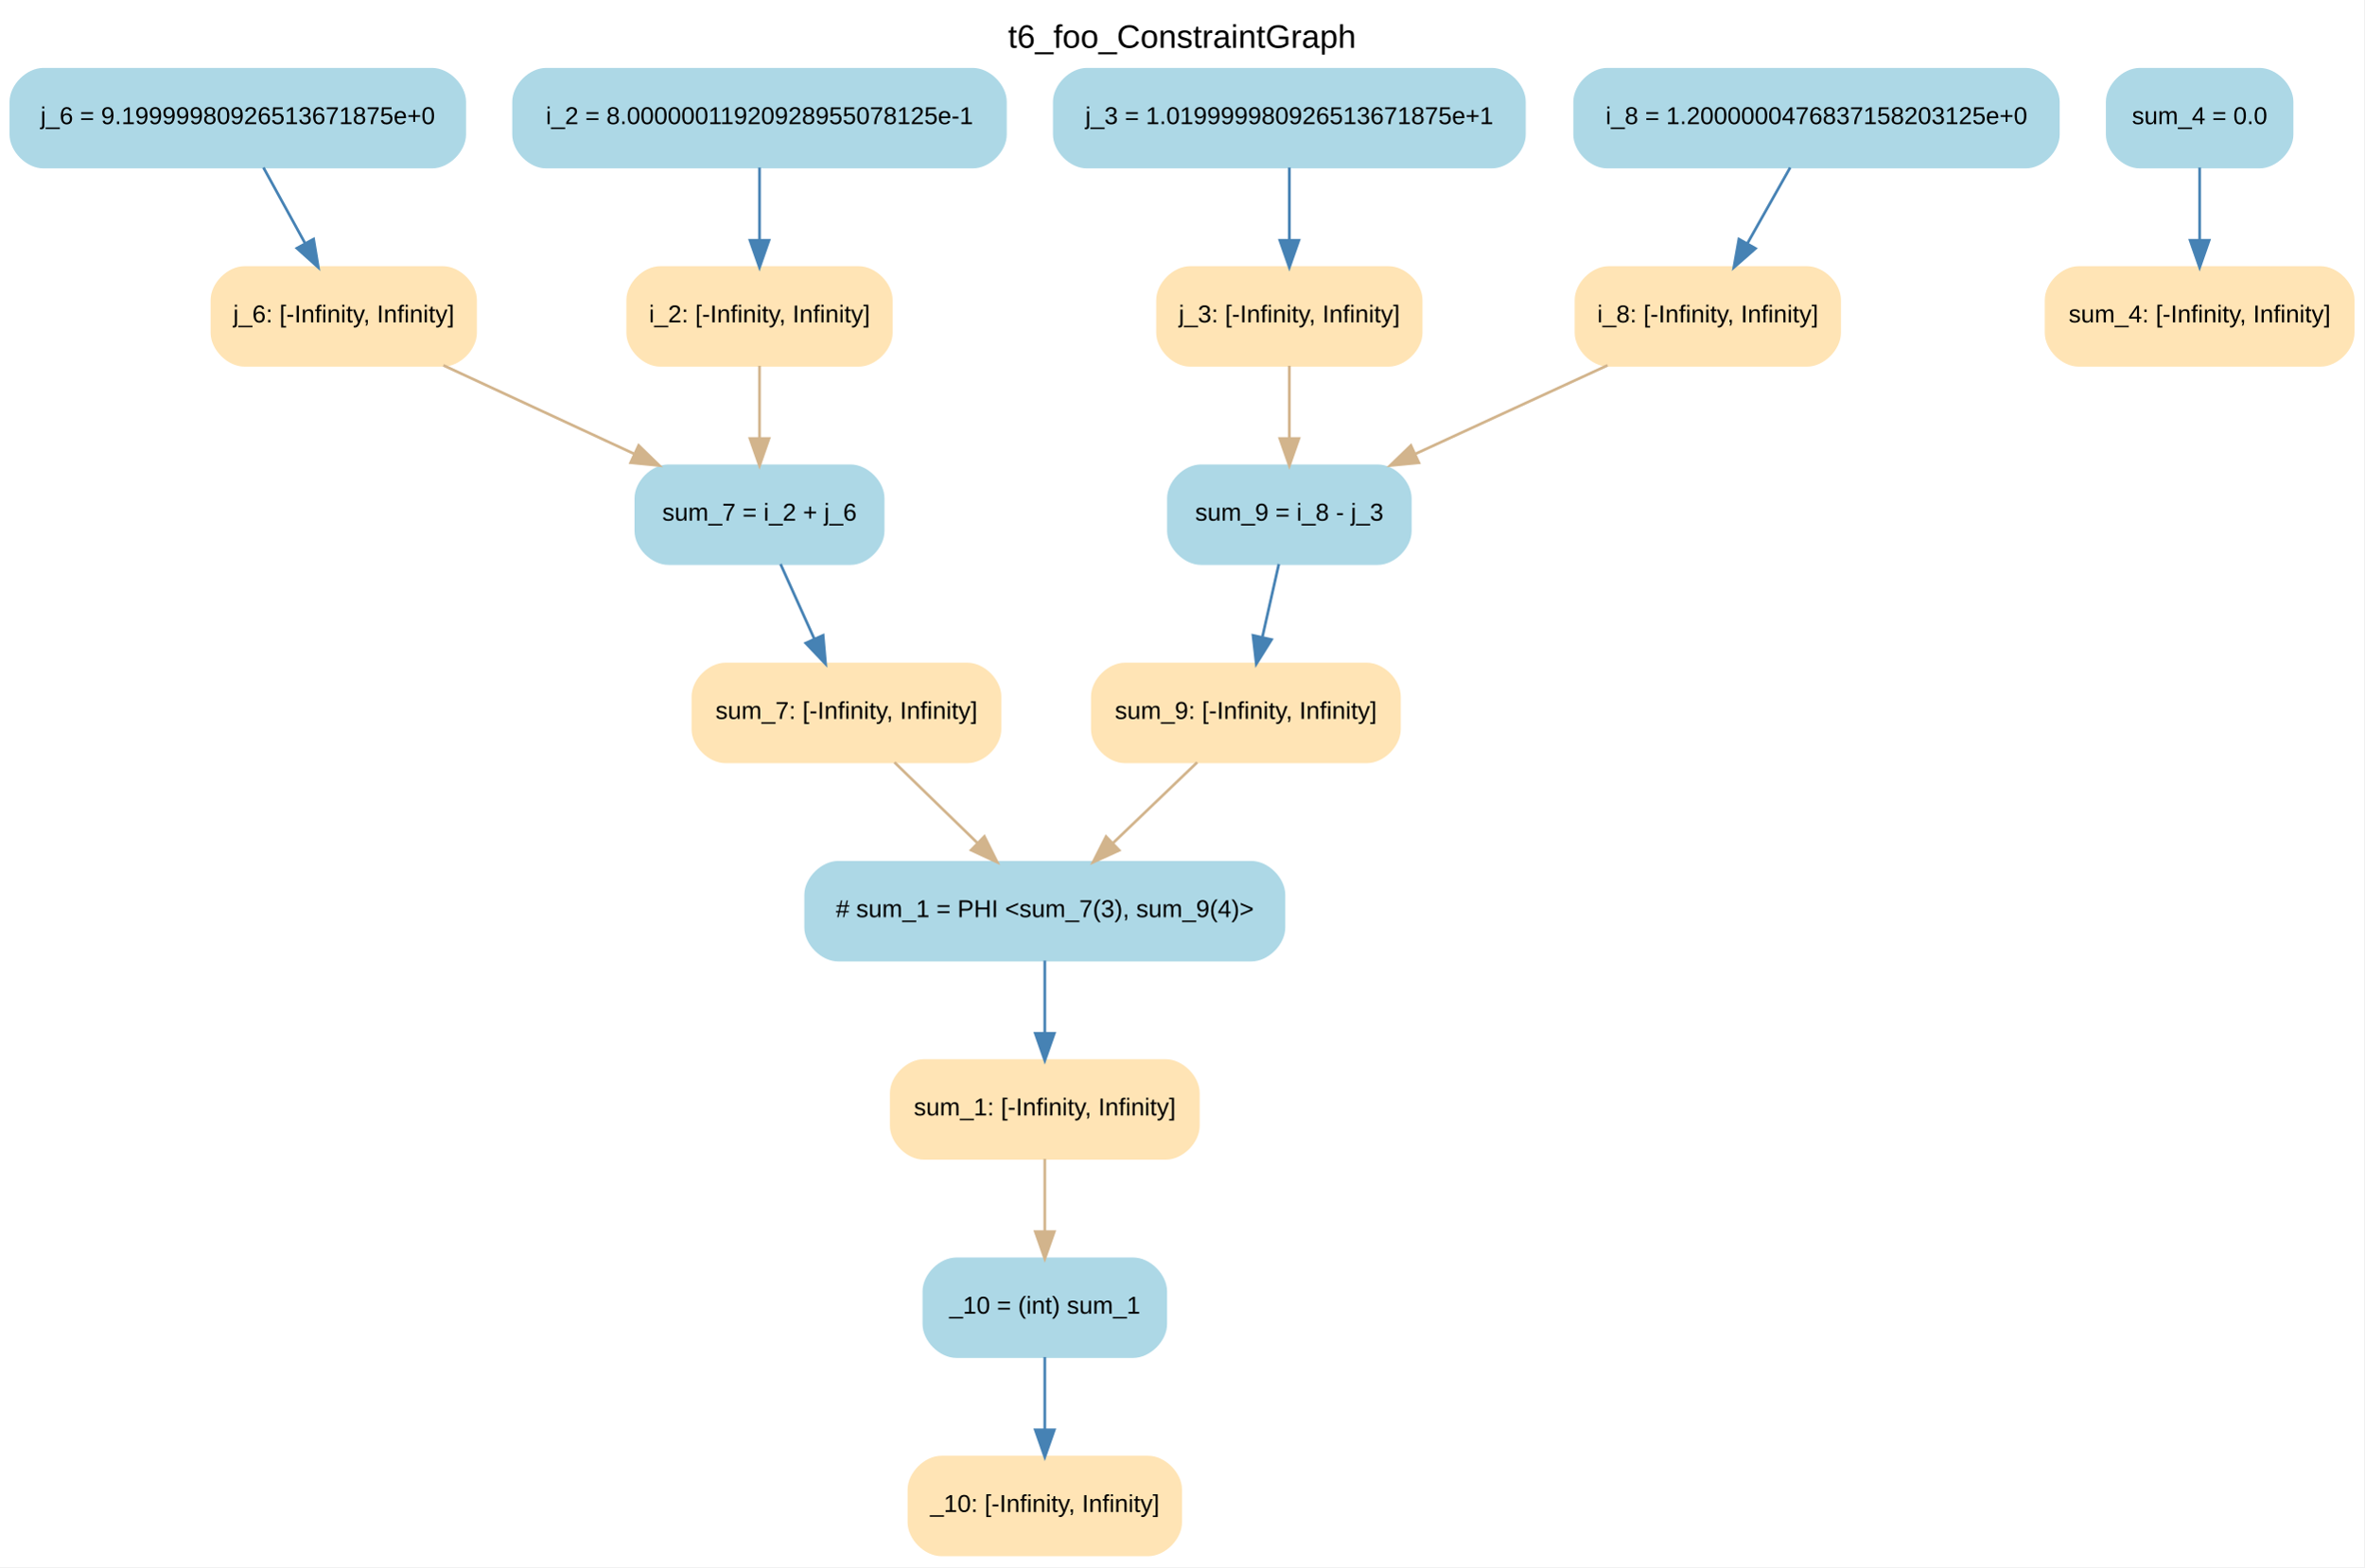
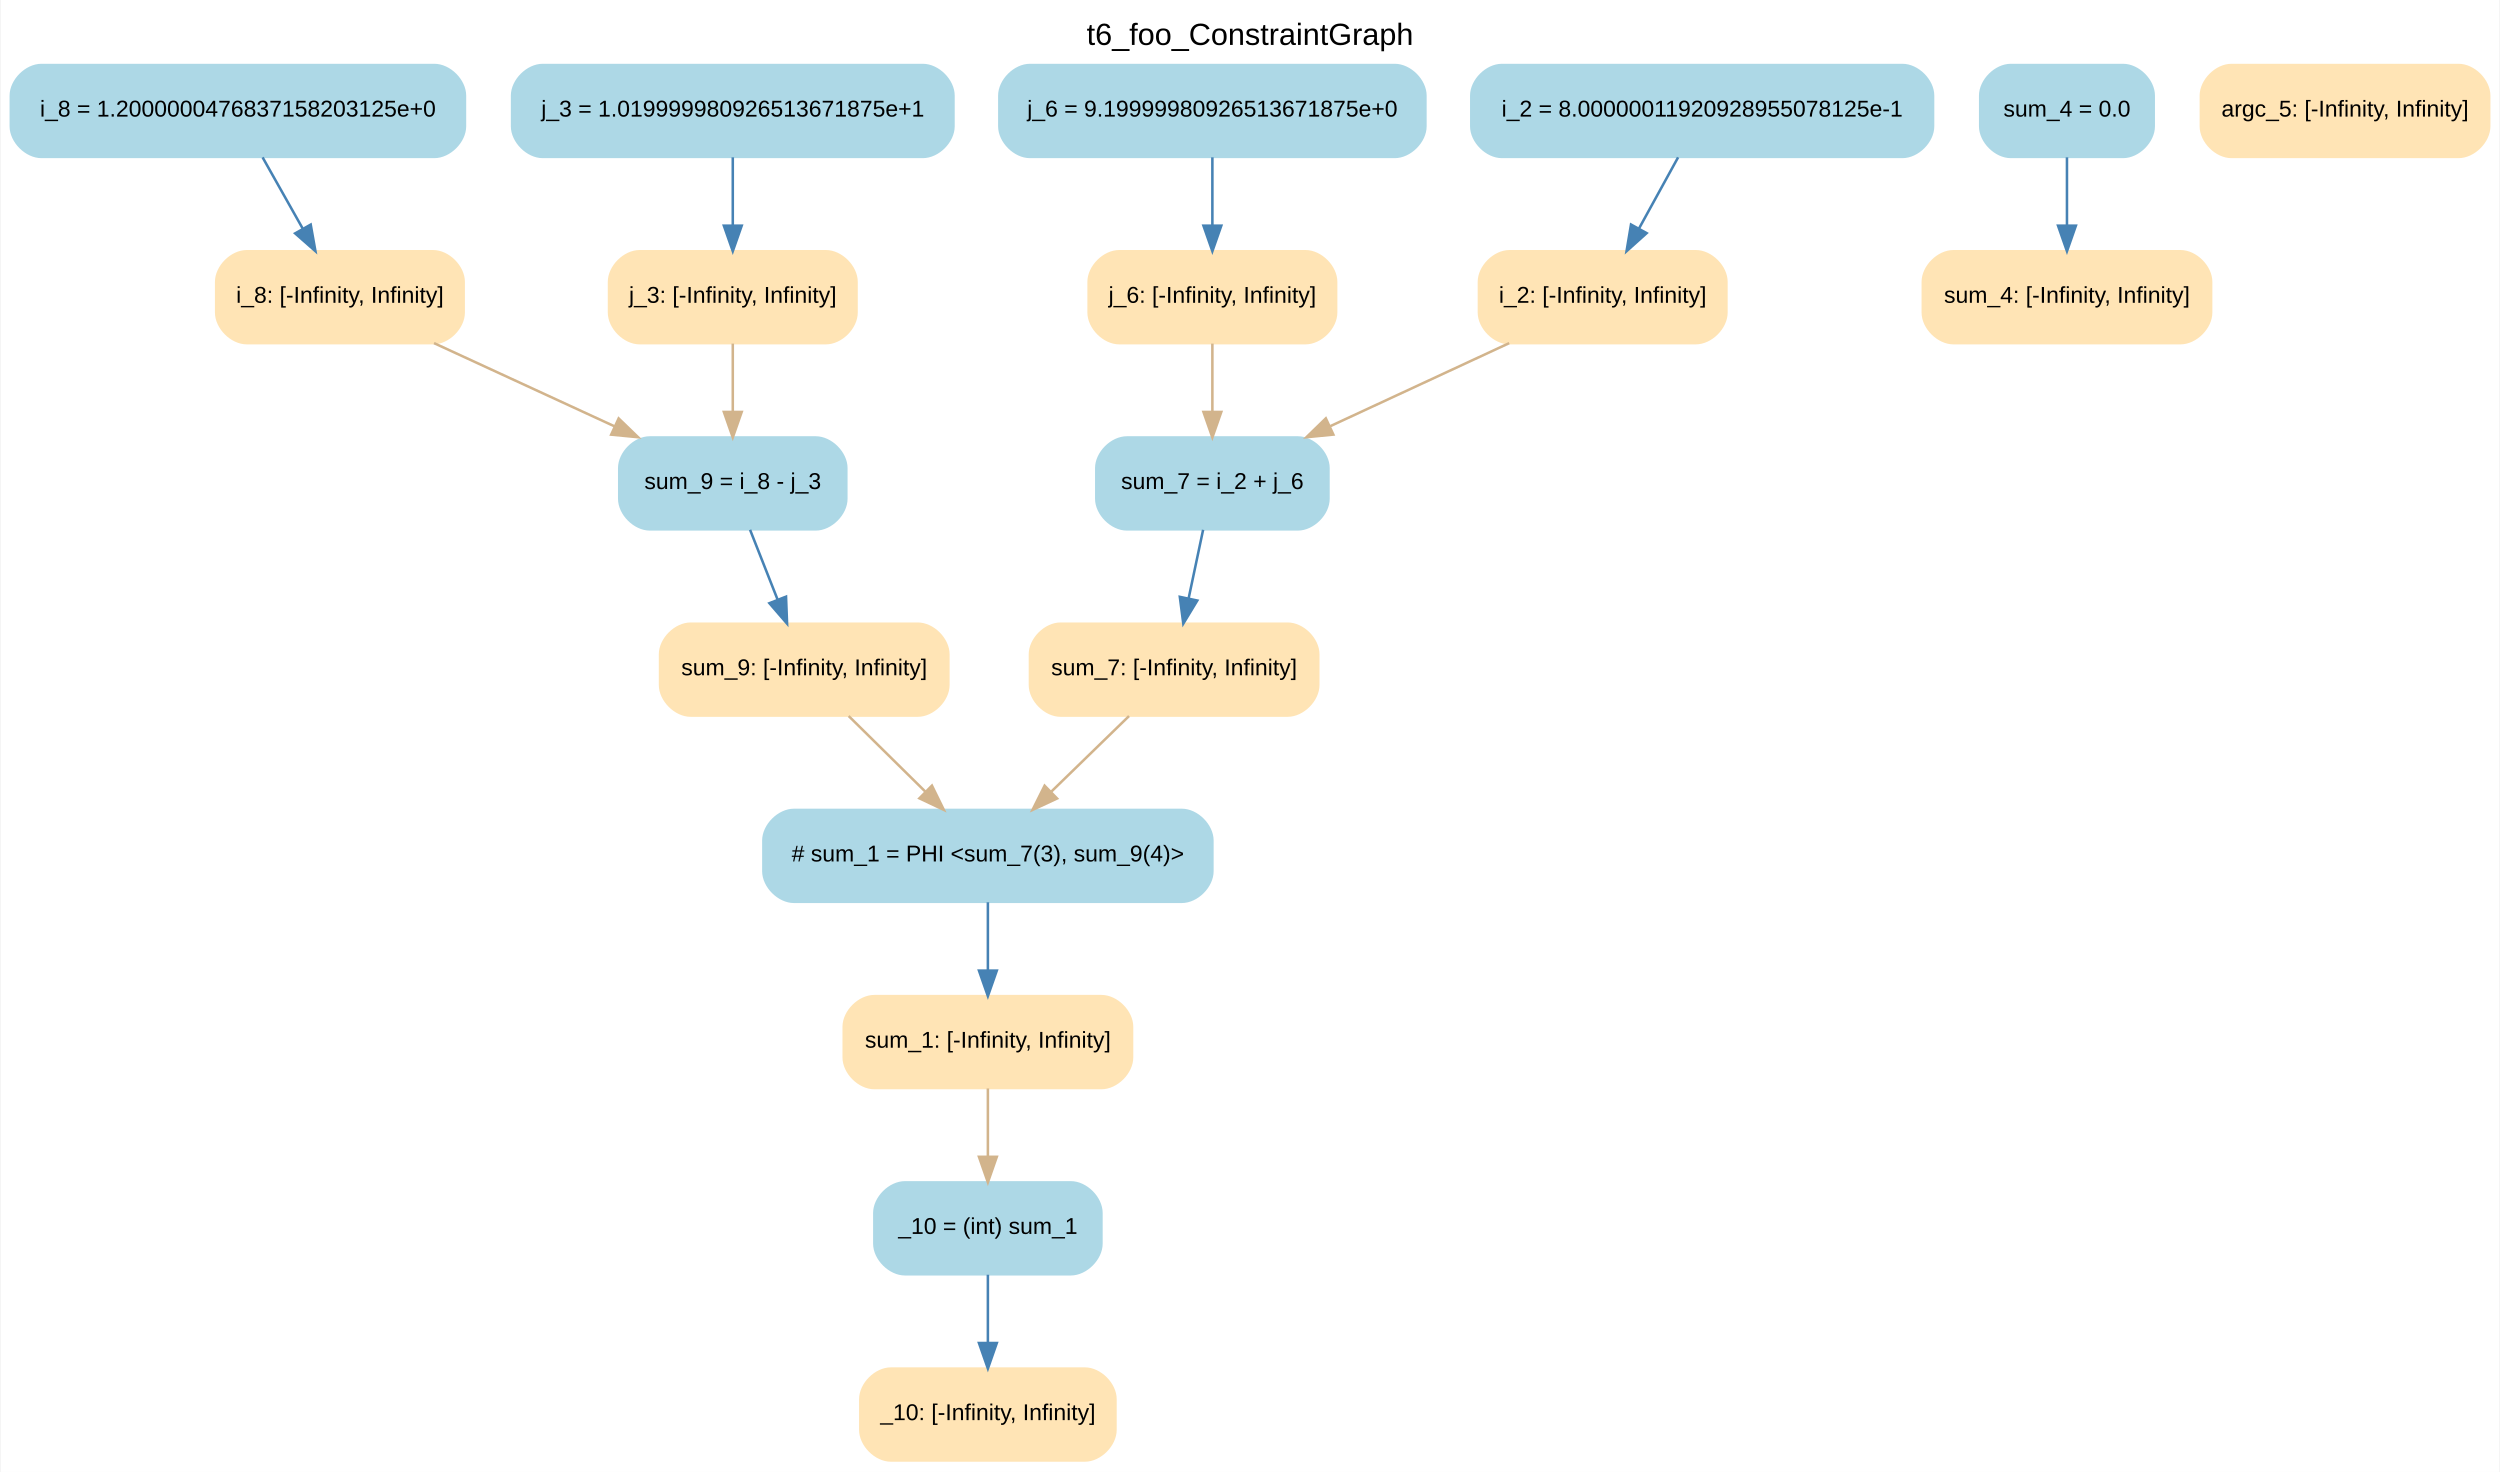
- <svg xmlns="http://www.w3.org/2000/svg" width="870pt" height="577pt" viewBox="0.00 0.00 870.00 577.00">
+ <svg xmlns="http://www.w3.org/2000/svg" width="980pt" height="577pt" viewBox="0.00 0.00 979.50 577.00">
  <g id="graph0" class="graph" transform="scale(1 1) rotate(0) translate(4 573)">
-     <polygon fill="white" stroke="none" points="-4,4 -4,-573 866,-573 866,4 -4,4" />
-     <text text-anchor="middle" x="431" y="-555.4" font-family="Arial" font-size="12.00">t6_foo_ConstraintGraph</text>
+     <polygon fill="white" stroke="none" points="-4,4 -4,-573 975.5,-573 975.5,4 -4,4" />
+     <text text-anchor="middle" x="485.75" y="-555.4" font-family="Arial" font-size="12.00">t6_foo_ConstraintGraph</text>
    <g id="node1" class="node">
-       <path fill="lightblue" stroke="lightblue" d="M438,-365.5C438,-365.5 503,-365.5 503,-365.5 509,-365.5 515,-371.5 515,-377.5 515,-377.5 515,-389.5 515,-389.5 515,-395.5 509,-401.5 503,-401.5 503,-401.5 438,-401.5 438,-401.5 432,-401.5 426,-395.5 426,-389.5 426,-389.5 426,-377.5 426,-377.5 426,-371.5 432,-365.5 438,-365.5" />
-       <text text-anchor="middle" x="470.5" y="-381.3" font-family="Arial" font-size="9.00">sum_9 = i_8 - j_3</text>
+       <path fill="lightblue" stroke="lightblue" d="M12,-511.5C12,-511.5 166,-511.5 166,-511.5 172,-511.5 178,-517.5 178,-523.5 178,-523.5 178,-535.5 178,-535.5 178,-541.5 172,-547.5 166,-547.5 166,-547.5 12,-547.5 12,-547.5 6,-547.5 0,-541.5 0,-535.5 0,-535.5 0,-523.5 0,-523.5 0,-517.5 6,-511.5 12,-511.5" />
+       <text text-anchor="middle" x="89" y="-527.3" font-family="Arial" font-size="9.00">i_8 = 1.2000000476837158203125e+0</text>
    </g>
    <g id="node2" class="node">
-       <path fill="moccasin" stroke="moccasin" d="M410,-292.5C410,-292.5 499,-292.5 499,-292.5 505,-292.5 511,-298.5 511,-304.5 511,-304.5 511,-316.5 511,-316.5 511,-322.5 505,-328.5 499,-328.5 499,-328.5 410,-328.5 410,-328.5 404,-328.5 398,-322.5 398,-316.5 398,-316.5 398,-304.5 398,-304.5 398,-298.5 404,-292.5 410,-292.5" />
-       <text text-anchor="middle" x="454.5" y="-308.3" font-family="Arial" font-size="9.00">sum_9: [-Infinity, Infinity]</text>
+       <path fill="moccasin" stroke="moccasin" d="M92.5,-438.5C92.5,-438.5 165.5,-438.5 165.5,-438.5 171.5,-438.5 177.5,-444.5 177.5,-450.5 177.5,-450.5 177.5,-462.5 177.5,-462.5 177.5,-468.5 171.5,-474.5 165.5,-474.5 165.5,-474.5 92.5,-474.5 92.5,-474.5 86.5,-474.5 80.5,-468.5 80.5,-462.5 80.5,-462.5 80.5,-450.5 80.5,-450.5 80.5,-444.5 86.5,-438.5 92.5,-438.5" />
+       <text text-anchor="middle" x="129" y="-454.3" font-family="Arial" font-size="9.00">i_8: [-Infinity, Infinity]</text>
    </g>
    <g id="edge1" class="edge">
-       <path fill="none" stroke="steelblue" d="M466.627,-365.313C464.819,-357.289 462.623,-347.547 460.6,-338.569" />
-       <polygon fill="steelblue" stroke="steelblue" points="463.95,-337.515 458.337,-328.529 457.122,-339.054 463.95,-337.515" />
+       <path fill="none" stroke="steelblue" d="M98.683,-511.313C103.4,-502.941 109.171,-492.697 114.407,-483.403" />
+       <polygon fill="steelblue" stroke="steelblue" points="117.547,-484.959 119.406,-474.529 111.448,-481.523 117.547,-484.959" />
+     </g>
+     <g id="node3" class="node">
+       <path fill="lightblue" stroke="lightblue" d="M250.5,-365.5C250.5,-365.5 315.5,-365.5 315.5,-365.5 321.5,-365.5 327.5,-371.5 327.5,-377.5 327.5,-377.5 327.5,-389.5 327.5,-389.5 327.5,-395.5 321.5,-401.5 315.5,-401.5 315.5,-401.5 250.5,-401.5 250.5,-401.5 244.5,-401.5 238.5,-395.5 238.5,-389.5 238.5,-389.5 238.5,-377.5 238.5,-377.5 238.5,-371.5 244.5,-365.5 250.5,-365.5" />
+       <text text-anchor="middle" x="283" y="-381.3" font-family="Arial" font-size="9.00">sum_9 = i_8 - j_3</text>
+     </g>
+     <g id="edge10" class="edge">
+       <path fill="none" stroke="tan" d="M165.887,-438.494C187.159,-428.686 214.099,-416.266 236.776,-405.811" />
+       <polygon fill="tan" stroke="tan" points="238.264,-408.979 245.88,-401.614 235.334,-402.622 238.264,-408.979" />
+     </g>
+     <g id="node4" class="node">
+       <path fill="moccasin" stroke="moccasin" d="M266.5,-292.5C266.5,-292.5 355.5,-292.5 355.5,-292.5 361.5,-292.5 367.5,-298.5 367.5,-304.5 367.5,-304.5 367.5,-316.5 367.5,-316.5 367.5,-322.5 361.5,-328.5 355.5,-328.5 355.5,-328.5 266.5,-328.5 266.5,-328.5 260.5,-328.5 254.5,-322.5 254.5,-316.5 254.5,-316.5 254.5,-304.5 254.5,-304.5 254.5,-298.5 260.5,-292.5 266.5,-292.5" />
+       <text text-anchor="middle" x="311" y="-308.3" font-family="Arial" font-size="9.00">sum_9: [-Infinity, Infinity]</text>
+     </g>
+     <g id="edge2" class="edge">
+       <path fill="none" stroke="steelblue" d="M289.778,-365.313C293.011,-357.115 296.951,-347.123 300.555,-337.985" />
+       <polygon fill="steelblue" stroke="steelblue" points="303.872,-339.116 304.284,-328.529 297.36,-336.548 303.872,-339.116" />
+     </g>
+     <g id="node5" class="node">
+       <path fill="lightblue" stroke="lightblue" d="M307,-219.5C307,-219.5 459,-219.5 459,-219.5 465,-219.5 471,-225.5 471,-231.5 471,-231.5 471,-243.5 471,-243.5 471,-249.5 465,-255.5 459,-255.5 459,-255.5 307,-255.5 307,-255.5 301,-255.5 295,-249.5 295,-243.5 295,-243.5 295,-231.5 295,-231.5 295,-225.5 301,-219.5 307,-219.5" />
+       <text text-anchor="middle" x="383" y="-235.3" font-family="Arial" font-size="9.00"># sum_1 = PHI &lt;sum_7(3), sum_9(4)&gt;</text>
+     </g>
+     <g id="edge12" class="edge">
+       <path fill="none" stroke="tan" d="M328.429,-292.313C337.45,-283.417 348.613,-272.409 358.488,-262.672" />
+       <polygon fill="tan" stroke="tan" points="361.068,-265.042 365.731,-255.529 356.153,-260.058 361.068,-265.042" />
+     </g>
+     <g id="node6" class="node">
+       <path fill="moccasin" stroke="moccasin" d="M338.5,-146.5C338.5,-146.5 427.5,-146.5 427.5,-146.5 433.5,-146.5 439.5,-152.5 439.5,-158.5 439.5,-158.5 439.5,-170.5 439.5,-170.5 439.5,-176.5 433.5,-182.5 427.5,-182.5 427.5,-182.5 338.5,-182.5 338.5,-182.5 332.5,-182.5 326.5,-176.5 326.5,-170.5 326.5,-170.5 326.5,-158.5 326.5,-158.5 326.5,-152.5 332.5,-146.5 338.5,-146.5" />
+       <text text-anchor="middle" x="383" y="-162.3" font-family="Arial" font-size="9.00">sum_1: [-Infinity, Infinity]</text>
+     </g>
+     <g id="edge3" class="edge">
+       <path fill="none" stroke="steelblue" d="M383,-219.313C383,-211.289 383,-201.547 383,-192.569" />
+       <polygon fill="steelblue" stroke="steelblue" points="386.5,-192.529 383,-182.529 379.5,-192.529 386.5,-192.529" />
+     </g>
+     <g id="node13" class="node">
+       <path fill="lightblue" stroke="lightblue" d="M350.5,-73.5C350.5,-73.5 415.5,-73.5 415.5,-73.5 421.5,-73.5 427.5,-79.5 427.5,-85.5 427.5,-85.5 427.5,-97.5 427.5,-97.5 427.5,-103.5 421.5,-109.5 415.5,-109.5 415.5,-109.5 350.5,-109.5 350.5,-109.5 344.5,-109.5 338.5,-103.5 338.5,-97.5 338.5,-97.5 338.5,-85.5 338.5,-85.5 338.5,-79.5 344.5,-73.5 350.5,-73.5" />
+       <text text-anchor="middle" x="383" y="-89.3" font-family="Arial" font-size="9.00">_10 = (int) sum_1</text>
+     </g>
+     <g id="edge16" class="edge">
+       <path fill="none" stroke="tan" d="M383,-146.313C383,-138.289 383,-128.547 383,-119.569" />
+       <polygon fill="tan" stroke="tan" points="386.5,-119.529 383,-109.529 379.5,-119.529 386.5,-119.529" />
+     </g>
+     <g id="node7" class="node">
+       <path fill="lightblue" stroke="lightblue" d="M784,-511.5C784,-511.5 828,-511.5 828,-511.5 834,-511.5 840,-517.5 840,-523.5 840,-523.5 840,-535.5 840,-535.5 840,-541.5 834,-547.5 828,-547.5 828,-547.5 784,-547.5 784,-547.5 778,-547.5 772,-541.5 772,-535.5 772,-535.5 772,-523.5 772,-523.5 772,-517.5 778,-511.5 784,-511.5" />
+       <text text-anchor="middle" x="806" y="-527.3" font-family="Arial" font-size="9.00">sum_4 = 0.0</text>
+     </g>
+     <g id="node8" class="node">
+       <path fill="moccasin" stroke="moccasin" d="M761.5,-438.5C761.5,-438.5 850.5,-438.5 850.5,-438.5 856.5,-438.5 862.5,-444.5 862.5,-450.5 862.5,-450.5 862.5,-462.5 862.5,-462.5 862.5,-468.5 856.5,-474.5 850.5,-474.5 850.5,-474.5 761.5,-474.5 761.5,-474.5 755.5,-474.5 749.5,-468.5 749.5,-462.5 749.5,-462.5 749.5,-450.5 749.5,-450.5 749.5,-444.5 755.5,-438.5 761.5,-438.5" />
+       <text text-anchor="middle" x="806" y="-454.3" font-family="Arial" font-size="9.00">sum_4: [-Infinity, Infinity]</text>
+     </g>
+     <g id="edge4" class="edge">
+       <path fill="none" stroke="steelblue" d="M806,-511.313C806,-503.289 806,-493.547 806,-484.569" />
+       <polygon fill="steelblue" stroke="steelblue" points="809.5,-484.529 806,-474.529 802.5,-484.529 809.5,-484.529" />
+     </g>
+     <g id="node9" class="node">
+       <path fill="lightblue" stroke="lightblue" d="M399.5,-511.5C399.5,-511.5 542.5,-511.5 542.5,-511.5 548.5,-511.5 554.5,-517.5 554.5,-523.5 554.5,-523.5 554.5,-535.5 554.5,-535.5 554.5,-541.5 548.5,-547.5 542.5,-547.5 542.5,-547.5 399.5,-547.5 399.5,-547.5 393.5,-547.5 387.5,-541.5 387.5,-535.5 387.5,-535.5 387.5,-523.5 387.5,-523.5 387.5,-517.5 393.5,-511.5 399.5,-511.5" />
+       <text text-anchor="middle" x="471" y="-527.3" font-family="Arial" font-size="9.00">j_6 = 9.19999980926513671875e+0</text>
+     </g>
+     <g id="node10" class="node">
+       <path fill="moccasin" stroke="moccasin" d="M434.5,-438.5C434.5,-438.5 507.5,-438.5 507.5,-438.5 513.5,-438.5 519.5,-444.5 519.5,-450.5 519.5,-450.5 519.5,-462.5 519.5,-462.5 519.5,-468.5 513.5,-474.5 507.5,-474.5 507.5,-474.5 434.5,-474.5 434.5,-474.5 428.5,-474.5 422.5,-468.5 422.5,-462.5 422.5,-462.5 422.5,-450.5 422.5,-450.5 422.5,-444.5 428.5,-438.5 434.5,-438.5" />
+       <text text-anchor="middle" x="471" y="-454.3" font-family="Arial" font-size="9.00">j_6: [-Infinity, Infinity]</text>
+     </g>
+     <g id="edge5" class="edge">
+       <path fill="none" stroke="steelblue" d="M471,-511.313C471,-503.289 471,-493.547 471,-484.569" />
+       <polygon fill="steelblue" stroke="steelblue" points="474.5,-484.529 471,-474.529 467.5,-484.529 474.5,-484.529" />
+     </g>
+     <g id="node17" class="node">
+       <path fill="lightblue" stroke="lightblue" d="M437.5,-365.5C437.5,-365.5 504.5,-365.5 504.5,-365.5 510.5,-365.5 516.5,-371.5 516.5,-377.5 516.5,-377.5 516.5,-389.5 516.5,-389.5 516.5,-395.5 510.5,-401.5 504.5,-401.5 504.5,-401.5 437.5,-401.5 437.5,-401.5 431.5,-401.5 425.5,-395.5 425.5,-389.5 425.5,-389.5 425.5,-377.5 425.5,-377.5 425.5,-371.5 431.5,-365.5 437.5,-365.5" />
+       <text text-anchor="middle" x="471" y="-381.3" font-family="Arial" font-size="9.00">sum_7 = i_2 + j_6</text>
+     </g>
+     <g id="edge15" class="edge">
+       <path fill="none" stroke="tan" d="M471,-438.313C471,-430.289 471,-420.547 471,-411.569" />
+       <polygon fill="tan" stroke="tan" points="474.5,-411.529 471,-401.529 467.5,-411.529 474.5,-411.529" />
    </g>
    <g id="node11" class="node">
-       <path fill="lightblue" stroke="lightblue" d="M304.5,-219.5C304.5,-219.5 456.5,-219.5 456.5,-219.5 462.5,-219.5 468.5,-225.5 468.5,-231.5 468.5,-231.5 468.5,-243.5 468.5,-243.5 468.5,-249.5 462.5,-255.5 456.5,-255.5 456.5,-255.5 304.5,-255.5 304.5,-255.5 298.5,-255.5 292.5,-249.5 292.5,-243.5 292.5,-243.5 292.5,-231.5 292.5,-231.5 292.5,-225.5 298.5,-219.5 304.5,-219.5" />
-       <text text-anchor="middle" x="380.5" y="-235.3" font-family="Arial" font-size="9.00"># sum_1 = PHI &lt;sum_7(3), sum_9(4)&gt;</text>
+       <path fill="lightblue" stroke="lightblue" d="M208.5,-511.5C208.5,-511.5 357.5,-511.5 357.5,-511.5 363.5,-511.5 369.5,-517.5 369.5,-523.5 369.5,-523.5 369.5,-535.5 369.5,-535.5 369.5,-541.5 363.5,-547.5 357.5,-547.5 357.5,-547.5 208.5,-547.5 208.5,-547.5 202.5,-547.5 196.5,-541.5 196.5,-535.5 196.5,-535.5 196.5,-523.5 196.5,-523.5 196.5,-517.5 202.5,-511.5 208.5,-511.5" />
+       <text text-anchor="middle" x="283" y="-527.3" font-family="Arial" font-size="9.00">j_3 = 1.019999980926513671875e+1</text>
    </g>
-     <g id="edge10" class="edge">
-       <path fill="none" stroke="tan" d="M436.587,-292.313C427.315,-283.417 415.842,-272.409 405.693,-262.672" />
-       <polygon fill="tan" stroke="tan" points="407.887,-259.927 398.248,-255.529 403.041,-264.978 407.887,-259.927" />
+     <g id="node12" class="node">
+       <path fill="moccasin" stroke="moccasin" d="M246.5,-438.5C246.5,-438.5 319.5,-438.5 319.5,-438.5 325.5,-438.5 331.5,-444.5 331.5,-450.5 331.5,-450.5 331.5,-462.5 331.5,-462.5 331.5,-468.5 325.5,-474.5 319.5,-474.5 319.5,-474.5 246.5,-474.5 246.5,-474.5 240.5,-474.5 234.5,-468.5 234.5,-462.5 234.5,-462.5 234.5,-450.5 234.5,-450.5 234.5,-444.5 240.5,-438.5 246.5,-438.5" />
+       <text text-anchor="middle" x="283" y="-454.3" font-family="Arial" font-size="9.00">j_3: [-Infinity, Infinity]</text>
    </g>
-     <g id="node3" class="node">
-       <path fill="lightblue" stroke="lightblue" d="M396,-511.5C396,-511.5 545,-511.5 545,-511.5 551,-511.5 557,-517.5 557,-523.5 557,-523.5 557,-535.5 557,-535.5 557,-541.5 551,-547.5 545,-547.5 545,-547.5 396,-547.5 396,-547.5 390,-547.5 384,-541.5 384,-535.5 384,-535.5 384,-523.5 384,-523.5 384,-517.5 390,-511.5 396,-511.5" />
-       <text text-anchor="middle" x="470.5" y="-527.3" font-family="Arial" font-size="9.00">j_3 = 1.019999980926513671875e+1</text>
+     <g id="edge6" class="edge">
+       <path fill="none" stroke="steelblue" d="M283,-511.313C283,-503.289 283,-493.547 283,-484.569" />
+       <polygon fill="steelblue" stroke="steelblue" points="286.5,-484.529 283,-474.529 279.5,-484.529 286.5,-484.529" />
    </g>
-     <g id="node4" class="node">
-       <path fill="moccasin" stroke="moccasin" d="M434,-438.5C434,-438.5 507,-438.5 507,-438.5 513,-438.5 519,-444.5 519,-450.5 519,-450.5 519,-462.5 519,-462.5 519,-468.5 513,-474.5 507,-474.5 507,-474.5 434,-474.5 434,-474.5 428,-474.5 422,-468.5 422,-462.5 422,-462.5 422,-450.5 422,-450.5 422,-444.5 428,-438.5 434,-438.5" />
-       <text text-anchor="middle" x="470.5" y="-454.3" font-family="Arial" font-size="9.00">j_3: [-Infinity, Infinity]</text>
+     <g id="edge14" class="edge">
+       <path fill="none" stroke="tan" d="M283,-438.313C283,-430.289 283,-420.547 283,-411.569" />
+       <polygon fill="tan" stroke="tan" points="286.5,-411.529 283,-401.529 279.5,-411.529 286.5,-411.529" />
    </g>
-     <g id="edge2" class="edge">
-       <path fill="none" stroke="steelblue" d="M470.5,-511.313C470.5,-503.289 470.5,-493.547 470.5,-484.569" />
-       <polygon fill="steelblue" stroke="steelblue" points="474,-484.529 470.5,-474.529 467,-484.529 474,-484.529" />
+     <g id="node14" class="node">
+       <path fill="moccasin" stroke="moccasin" d="M345,-0.5C345,-0.5 421,-0.5 421,-0.5 427,-0.5 433,-6.5 433,-12.5 433,-12.5 433,-24.5 433,-24.5 433,-30.5 427,-36.5 421,-36.5 421,-36.5 345,-36.5 345,-36.5 339,-36.5 333,-30.5 333,-24.5 333,-24.5 333,-12.5 333,-12.5 333,-6.5 339,-0.5 345,-0.5" />
+       <text text-anchor="middle" x="383" y="-16.3" font-family="Arial" font-size="9.00">_10: [-Infinity, Infinity]</text>
    </g>
-     <g id="edge15" class="edge">
-       <path fill="none" stroke="tan" d="M470.5,-438.313C470.5,-430.289 470.5,-420.547 470.5,-411.569" />
-       <polygon fill="tan" stroke="tan" points="474,-411.529 470.5,-401.529 467,-411.529 474,-411.529" />
+     <g id="edge7" class="edge">
+       <path fill="none" stroke="steelblue" d="M383,-73.313C383,-65.29 383,-55.547 383,-46.569" />
+       <polygon fill="steelblue" stroke="steelblue" points="386.5,-46.529 383,-36.529 379.5,-46.529 386.5,-46.529" />
    </g>
-     <g id="node5" class="node">
-       <path fill="lightblue" stroke="lightblue" d="M242,-365.5C242,-365.5 309,-365.5 309,-365.5 315,-365.5 321,-371.5 321,-377.5 321,-377.5 321,-389.5 321,-389.5 321,-395.5 315,-401.5 309,-401.5 309,-401.5 242,-401.5 242,-401.5 236,-401.5 230,-395.5 230,-389.5 230,-389.5 230,-377.5 230,-377.5 230,-371.5 236,-365.5 242,-365.5" />
-       <text text-anchor="middle" x="275.5" y="-381.3" font-family="Arial" font-size="9.00">sum_7 = i_2 + j_6</text>
+     <g id="node15" class="node">
+       <path fill="lightblue" stroke="lightblue" d="M584.5,-511.5C584.5,-511.5 741.5,-511.5 741.5,-511.5 747.5,-511.5 753.5,-517.5 753.5,-523.5 753.5,-523.5 753.5,-535.5 753.5,-535.5 753.5,-541.5 747.5,-547.5 741.5,-547.5 741.5,-547.5 584.5,-547.5 584.5,-547.5 578.5,-547.5 572.5,-541.5 572.5,-535.5 572.5,-535.5 572.5,-523.5 572.5,-523.5 572.5,-517.5 578.5,-511.5 584.5,-511.5" />
+       <text text-anchor="middle" x="663" y="-527.3" font-family="Arial" font-size="9.00">i_2 = 8.00000011920928955078125e-1</text>
    </g>
-     <g id="node6" class="node">
-       <path fill="moccasin" stroke="moccasin" d="M263,-292.5C263,-292.5 352,-292.5 352,-292.5 358,-292.5 364,-298.5 364,-304.5 364,-304.5 364,-316.5 364,-316.5 364,-322.5 358,-328.5 352,-328.5 352,-328.5 263,-328.5 263,-328.5 257,-328.5 251,-322.5 251,-316.5 251,-316.5 251,-304.5 251,-304.5 251,-298.5 257,-292.5 263,-292.5" />
-       <text text-anchor="middle" x="307.5" y="-308.3" font-family="Arial" font-size="9.00">sum_7: [-Infinity, Infinity]</text>
+     <g id="node16" class="node">
+       <path fill="moccasin" stroke="moccasin" d="M587.5,-438.5C587.5,-438.5 660.5,-438.5 660.5,-438.5 666.5,-438.5 672.5,-444.5 672.5,-450.5 672.5,-450.5 672.5,-462.5 672.5,-462.5 672.5,-468.5 666.5,-474.5 660.5,-474.5 660.5,-474.5 587.5,-474.5 587.5,-474.5 581.5,-474.5 575.5,-468.5 575.5,-462.5 575.5,-462.5 575.5,-450.5 575.5,-450.5 575.5,-444.5 581.5,-438.5 587.5,-438.5" />
+       <text text-anchor="middle" x="624" y="-454.3" font-family="Arial" font-size="9.00">i_2: [-Infinity, Infinity]</text>
    </g>
-     <g id="edge3" class="edge">
-       <path fill="none" stroke="steelblue" d="M283.246,-365.313C286.98,-357.028 291.54,-346.91 295.695,-337.693" />
-       <polygon fill="steelblue" stroke="steelblue" points="298.907,-339.084 299.825,-328.529 292.525,-336.207 298.907,-339.084" />
-     </g>
-     <g id="edge16" class="edge">
-       <path fill="none" stroke="tan" d="M325.171,-292.313C334.317,-283.417 345.635,-272.409 355.647,-262.672" />
-       <polygon fill="tan" stroke="tan" points="358.263,-265.01 362.991,-255.529 353.383,-259.992 358.263,-265.01" />
-     </g>
-     <g id="node7" class="node">
-       <path fill="lightblue" stroke="lightblue" d="M12,-511.5C12,-511.5 155,-511.5 155,-511.5 161,-511.5 167,-517.5 167,-523.5 167,-523.5 167,-535.5 167,-535.5 167,-541.5 161,-547.5 155,-547.5 155,-547.5 12,-547.5 12,-547.5 6,-547.5 0,-541.5 0,-535.5 0,-535.5 0,-523.5 0,-523.5 0,-517.5 6,-511.5 12,-511.5" />
-       <text text-anchor="middle" x="83.5" y="-527.3" font-family="Arial" font-size="9.00">j_6 = 9.19999980926513671875e+0</text>
-     </g>
-     <g id="node8" class="node">
-       <path fill="moccasin" stroke="moccasin" d="M86,-438.5C86,-438.5 159,-438.5 159,-438.5 165,-438.5 171,-444.5 171,-450.5 171,-450.5 171,-462.5 171,-462.5 171,-468.5 165,-474.5 159,-474.5 159,-474.5 86,-474.5 86,-474.5 80,-474.5 74,-468.5 74,-462.5 74,-462.5 74,-450.5 74,-450.5 74,-444.5 80,-438.5 86,-438.5" />
-       <text text-anchor="middle" x="122.5" y="-454.3" font-family="Arial" font-size="9.00">j_6: [-Infinity, Infinity]</text>
-     </g>
-     <g id="edge4" class="edge">
-       <path fill="none" stroke="steelblue" d="M92.941,-511.313C97.54,-502.941 103.166,-492.697 108.272,-483.403" />
-       <polygon fill="steelblue" stroke="steelblue" points="111.399,-484.979 113.146,-474.529 105.264,-481.609 111.399,-484.979" />
+     <g id="edge8" class="edge">
+       <path fill="none" stroke="steelblue" d="M653.559,-511.313C648.96,-502.941 643.334,-492.697 638.228,-483.403" />
+       <polygon fill="steelblue" stroke="steelblue" points="641.236,-481.609 633.354,-474.529 635.101,-484.979 641.236,-481.609" />
    </g>
    <g id="edge13" class="edge">
-       <path fill="none" stroke="tan" d="M159.147,-438.494C180.188,-428.73 206.809,-416.376 229.276,-405.951" />
-       <polygon fill="tan" stroke="tan" points="231.024,-408.998 238.621,-401.614 228.077,-402.648 231.024,-408.998" />
+       <path fill="none" stroke="tan" d="M587.353,-438.494C566.312,-428.73 539.691,-416.376 517.224,-405.951" />
+       <polygon fill="tan" stroke="tan" points="518.423,-402.648 507.879,-401.614 515.476,-408.998 518.423,-402.648" />
    </g>
-     <g id="node9" class="node">
-       <path fill="lightblue" stroke="lightblue" d="M197,-511.5C197,-511.5 354,-511.5 354,-511.5 360,-511.5 366,-517.5 366,-523.5 366,-523.5 366,-535.5 366,-535.5 366,-541.5 360,-547.5 354,-547.5 354,-547.5 197,-547.5 197,-547.5 191,-547.5 185,-541.5 185,-535.5 185,-535.5 185,-523.5 185,-523.5 185,-517.5 191,-511.5 197,-511.5" />
-       <text text-anchor="middle" x="275.5" y="-527.3" font-family="Arial" font-size="9.00">i_2 = 8.00000011920928955078125e-1</text>
+     <g id="node18" class="node">
+       <path fill="moccasin" stroke="moccasin" d="M411.5,-292.5C411.5,-292.5 500.5,-292.5 500.5,-292.5 506.5,-292.5 512.5,-298.5 512.5,-304.5 512.5,-304.5 512.5,-316.5 512.5,-316.5 512.5,-322.5 506.5,-328.5 500.5,-328.5 500.5,-328.5 411.5,-328.5 411.5,-328.5 405.5,-328.5 399.5,-322.5 399.5,-316.5 399.5,-316.5 399.5,-304.5 399.5,-304.5 399.5,-298.5 405.5,-292.5 411.5,-292.5" />
+       <text text-anchor="middle" x="456" y="-308.3" font-family="Arial" font-size="9.00">sum_7: [-Infinity, Infinity]</text>
    </g>
-     <g id="node10" class="node">
-       <path fill="moccasin" stroke="moccasin" d="M239,-438.5C239,-438.5 312,-438.5 312,-438.5 318,-438.5 324,-444.5 324,-450.5 324,-450.5 324,-462.5 324,-462.5 324,-468.5 318,-474.5 312,-474.5 312,-474.5 239,-474.5 239,-474.5 233,-474.5 227,-468.5 227,-462.5 227,-462.5 227,-450.5 227,-450.5 227,-444.5 233,-438.5 239,-438.5" />
-       <text text-anchor="middle" x="275.5" y="-454.3" font-family="Arial" font-size="9.00">i_2: [-Infinity, Infinity]</text>
-     </g>
-     <g id="edge5" class="edge">
-       <path fill="none" stroke="steelblue" d="M275.5,-511.313C275.5,-503.289 275.5,-493.547 275.5,-484.569" />
-       <polygon fill="steelblue" stroke="steelblue" points="279,-484.529 275.5,-474.529 272,-484.529 279,-484.529" />
-     </g>
-     <g id="edge14" class="edge">
-       <path fill="none" stroke="tan" d="M275.5,-438.313C275.5,-430.289 275.5,-420.547 275.5,-411.569" />
-       <polygon fill="tan" stroke="tan" points="279,-411.529 275.5,-401.529 272,-411.529 279,-411.529" />
-     </g>
-     <g id="node12" class="node">
-       <path fill="moccasin" stroke="moccasin" d="M336,-146.5C336,-146.5 425,-146.5 425,-146.5 431,-146.5 437,-152.5 437,-158.5 437,-158.5 437,-170.5 437,-170.5 437,-176.5 431,-182.5 425,-182.5 425,-182.5 336,-182.5 336,-182.5 330,-182.5 324,-176.5 324,-170.5 324,-170.5 324,-158.5 324,-158.5 324,-152.5 330,-146.5 336,-146.5" />
-       <text text-anchor="middle" x="380.5" y="-162.3" font-family="Arial" font-size="9.00">sum_1: [-Infinity, Infinity]</text>
-     </g>
-     <g id="edge6" class="edge">
-       <path fill="none" stroke="steelblue" d="M380.5,-219.313C380.5,-211.289 380.5,-201.547 380.5,-192.569" />
-       <polygon fill="steelblue" stroke="steelblue" points="384,-192.529 380.5,-182.529 377,-192.529 384,-192.529" />
-     </g>
-     <g id="node15" class="node">
-       <path fill="lightblue" stroke="lightblue" d="M348,-73.5C348,-73.5 413,-73.5 413,-73.5 419,-73.5 425,-79.5 425,-85.5 425,-85.5 425,-97.5 425,-97.5 425,-103.5 419,-109.5 413,-109.5 413,-109.5 348,-109.5 348,-109.5 342,-109.5 336,-103.5 336,-97.5 336,-97.5 336,-85.5 336,-85.5 336,-79.5 342,-73.5 348,-73.5" />
-       <text text-anchor="middle" x="380.5" y="-89.3" font-family="Arial" font-size="9.00">_10 = (int) sum_1</text>
+     <g id="edge9" class="edge">
+       <path fill="none" stroke="steelblue" d="M467.369,-365.313C465.674,-357.289 463.616,-347.547 461.719,-338.569" />
+       <polygon fill="steelblue" stroke="steelblue" points="465.089,-337.589 459.598,-328.529 458.24,-339.036 465.089,-337.589" />
    </g>
    <g id="edge11" class="edge">
-       <path fill="none" stroke="tan" d="M380.5,-146.313C380.5,-138.289 380.5,-128.547 380.5,-119.569" />
-       <polygon fill="tan" stroke="tan" points="384,-119.529 380.5,-109.529 377,-119.529 384,-119.529" />
+       <path fill="none" stroke="tan" d="M438.329,-292.313C429.183,-283.417 417.865,-272.409 407.853,-262.672" />
+       <polygon fill="tan" stroke="tan" points="410.117,-259.992 400.509,-255.529 405.237,-265.01 410.117,-259.992" />
    </g>
-     <g id="node13" class="node">
-       <path fill="lightblue" stroke="lightblue" d="M587.5,-511.5C587.5,-511.5 741.5,-511.5 741.5,-511.5 747.5,-511.5 753.5,-517.5 753.5,-523.5 753.5,-523.5 753.5,-535.5 753.5,-535.5 753.5,-541.5 747.5,-547.5 741.5,-547.5 741.5,-547.5 587.5,-547.5 587.5,-547.5 581.5,-547.5 575.5,-541.5 575.5,-535.5 575.5,-535.5 575.5,-523.5 575.5,-523.5 575.5,-517.5 581.5,-511.5 587.5,-511.5" />
-       <text text-anchor="middle" x="664.5" y="-527.3" font-family="Arial" font-size="9.00">i_8 = 1.2000000476837158203125e+0</text>
-     </g>
-     <g id="node14" class="node">
-       <path fill="moccasin" stroke="moccasin" d="M588,-438.5C588,-438.5 661,-438.5 661,-438.5 667,-438.5 673,-444.5 673,-450.5 673,-450.5 673,-462.5 673,-462.5 673,-468.5 667,-474.5 661,-474.5 661,-474.5 588,-474.5 588,-474.5 582,-474.5 576,-468.5 576,-462.5 576,-462.5 576,-450.5 576,-450.5 576,-444.5 582,-438.5 588,-438.5" />
-       <text text-anchor="middle" x="624.5" y="-454.3" font-family="Arial" font-size="9.00">i_8: [-Infinity, Infinity]</text>
-     </g>
-     <g id="edge7" class="edge">
-       <path fill="none" stroke="steelblue" d="M654.817,-511.313C650.1,-502.941 644.329,-492.697 639.093,-483.403" />
-       <polygon fill="steelblue" stroke="steelblue" points="642.052,-481.523 634.094,-474.529 635.953,-484.959 642.052,-481.523" />
-     </g>
-     <g id="edge12" class="edge">
-       <path fill="none" stroke="tan" d="M587.613,-438.494C566.341,-428.686 539.401,-416.266 516.724,-405.811" />
-       <polygon fill="tan" stroke="tan" points="518.166,-402.622 507.62,-401.614 515.236,-408.979 518.166,-402.622" />
-     </g>
-     <g id="node16" class="node">
-       <path fill="moccasin" stroke="moccasin" d="M342.5,-0.5C342.5,-0.5 418.5,-0.5 418.5,-0.5 424.5,-0.5 430.5,-6.5 430.5,-12.5 430.5,-12.5 430.5,-24.5 430.5,-24.5 430.5,-30.5 424.5,-36.5 418.5,-36.5 418.5,-36.5 342.5,-36.5 342.5,-36.5 336.5,-36.5 330.5,-30.5 330.5,-24.5 330.5,-24.5 330.5,-12.5 330.5,-12.5 330.5,-6.5 336.5,-0.5 342.5,-0.5" />
-       <text text-anchor="middle" x="380.5" y="-16.3" font-family="Arial" font-size="9.00">_10: [-Infinity, Infinity]</text>
-     </g>
-     <g id="edge8" class="edge">
-       <path fill="none" stroke="steelblue" d="M380.5,-73.313C380.5,-65.29 380.5,-55.547 380.5,-46.569" />
-       <polygon fill="steelblue" stroke="steelblue" points="384,-46.529 380.5,-36.529 377,-46.529 384,-46.529" />
-     </g>
-     <g id="node17" class="node">
-       <path fill="lightblue" stroke="lightblue" d="M783.5,-511.5C783.5,-511.5 827.5,-511.5 827.5,-511.5 833.5,-511.5 839.5,-517.5 839.5,-523.5 839.5,-523.5 839.5,-535.5 839.5,-535.5 839.5,-541.5 833.5,-547.5 827.5,-547.5 827.5,-547.5 783.5,-547.5 783.5,-547.5 777.5,-547.5 771.5,-541.5 771.5,-535.5 771.5,-535.5 771.5,-523.5 771.5,-523.5 771.5,-517.5 777.5,-511.5 783.5,-511.5" />
-       <text text-anchor="middle" x="805.5" y="-527.3" font-family="Arial" font-size="9.00">sum_4 = 0.0</text>
-     </g>
-     <g id="node18" class="node">
-       <path fill="moccasin" stroke="moccasin" d="M761,-438.5C761,-438.5 850,-438.5 850,-438.5 856,-438.5 862,-444.5 862,-450.5 862,-450.5 862,-462.5 862,-462.5 862,-468.5 856,-474.5 850,-474.5 850,-474.5 761,-474.5 761,-474.5 755,-474.5 749,-468.5 749,-462.5 749,-462.5 749,-450.5 749,-450.5 749,-444.5 755,-438.5 761,-438.5" />
-       <text text-anchor="middle" x="805.5" y="-454.3" font-family="Arial" font-size="9.00">sum_4: [-Infinity, Infinity]</text>
-     </g>
-     <g id="edge9" class="edge">
-       <path fill="none" stroke="steelblue" d="M805.5,-511.313C805.5,-503.289 805.5,-493.547 805.5,-484.569" />
-       <polygon fill="steelblue" stroke="steelblue" points="809,-484.529 805.5,-474.529 802,-484.529 809,-484.529" />
+     <g id="node19" class="node">
+       <path fill="moccasin" stroke="moccasin" d="M870.5,-511.5C870.5,-511.5 959.5,-511.5 959.5,-511.5 965.5,-511.5 971.5,-517.5 971.5,-523.5 971.5,-523.5 971.5,-535.5 971.5,-535.5 971.5,-541.5 965.5,-547.5 959.5,-547.5 959.5,-547.5 870.5,-547.5 870.5,-547.5 864.5,-547.5 858.5,-541.5 858.5,-535.5 858.5,-535.5 858.5,-523.5 858.5,-523.5 858.5,-517.5 864.5,-511.5 870.5,-511.5" />
+       <text text-anchor="middle" x="915" y="-527.3" font-family="Arial" font-size="9.00">argc_5: [-Infinity, Infinity]</text>
    </g>
  </g>
</svg>
